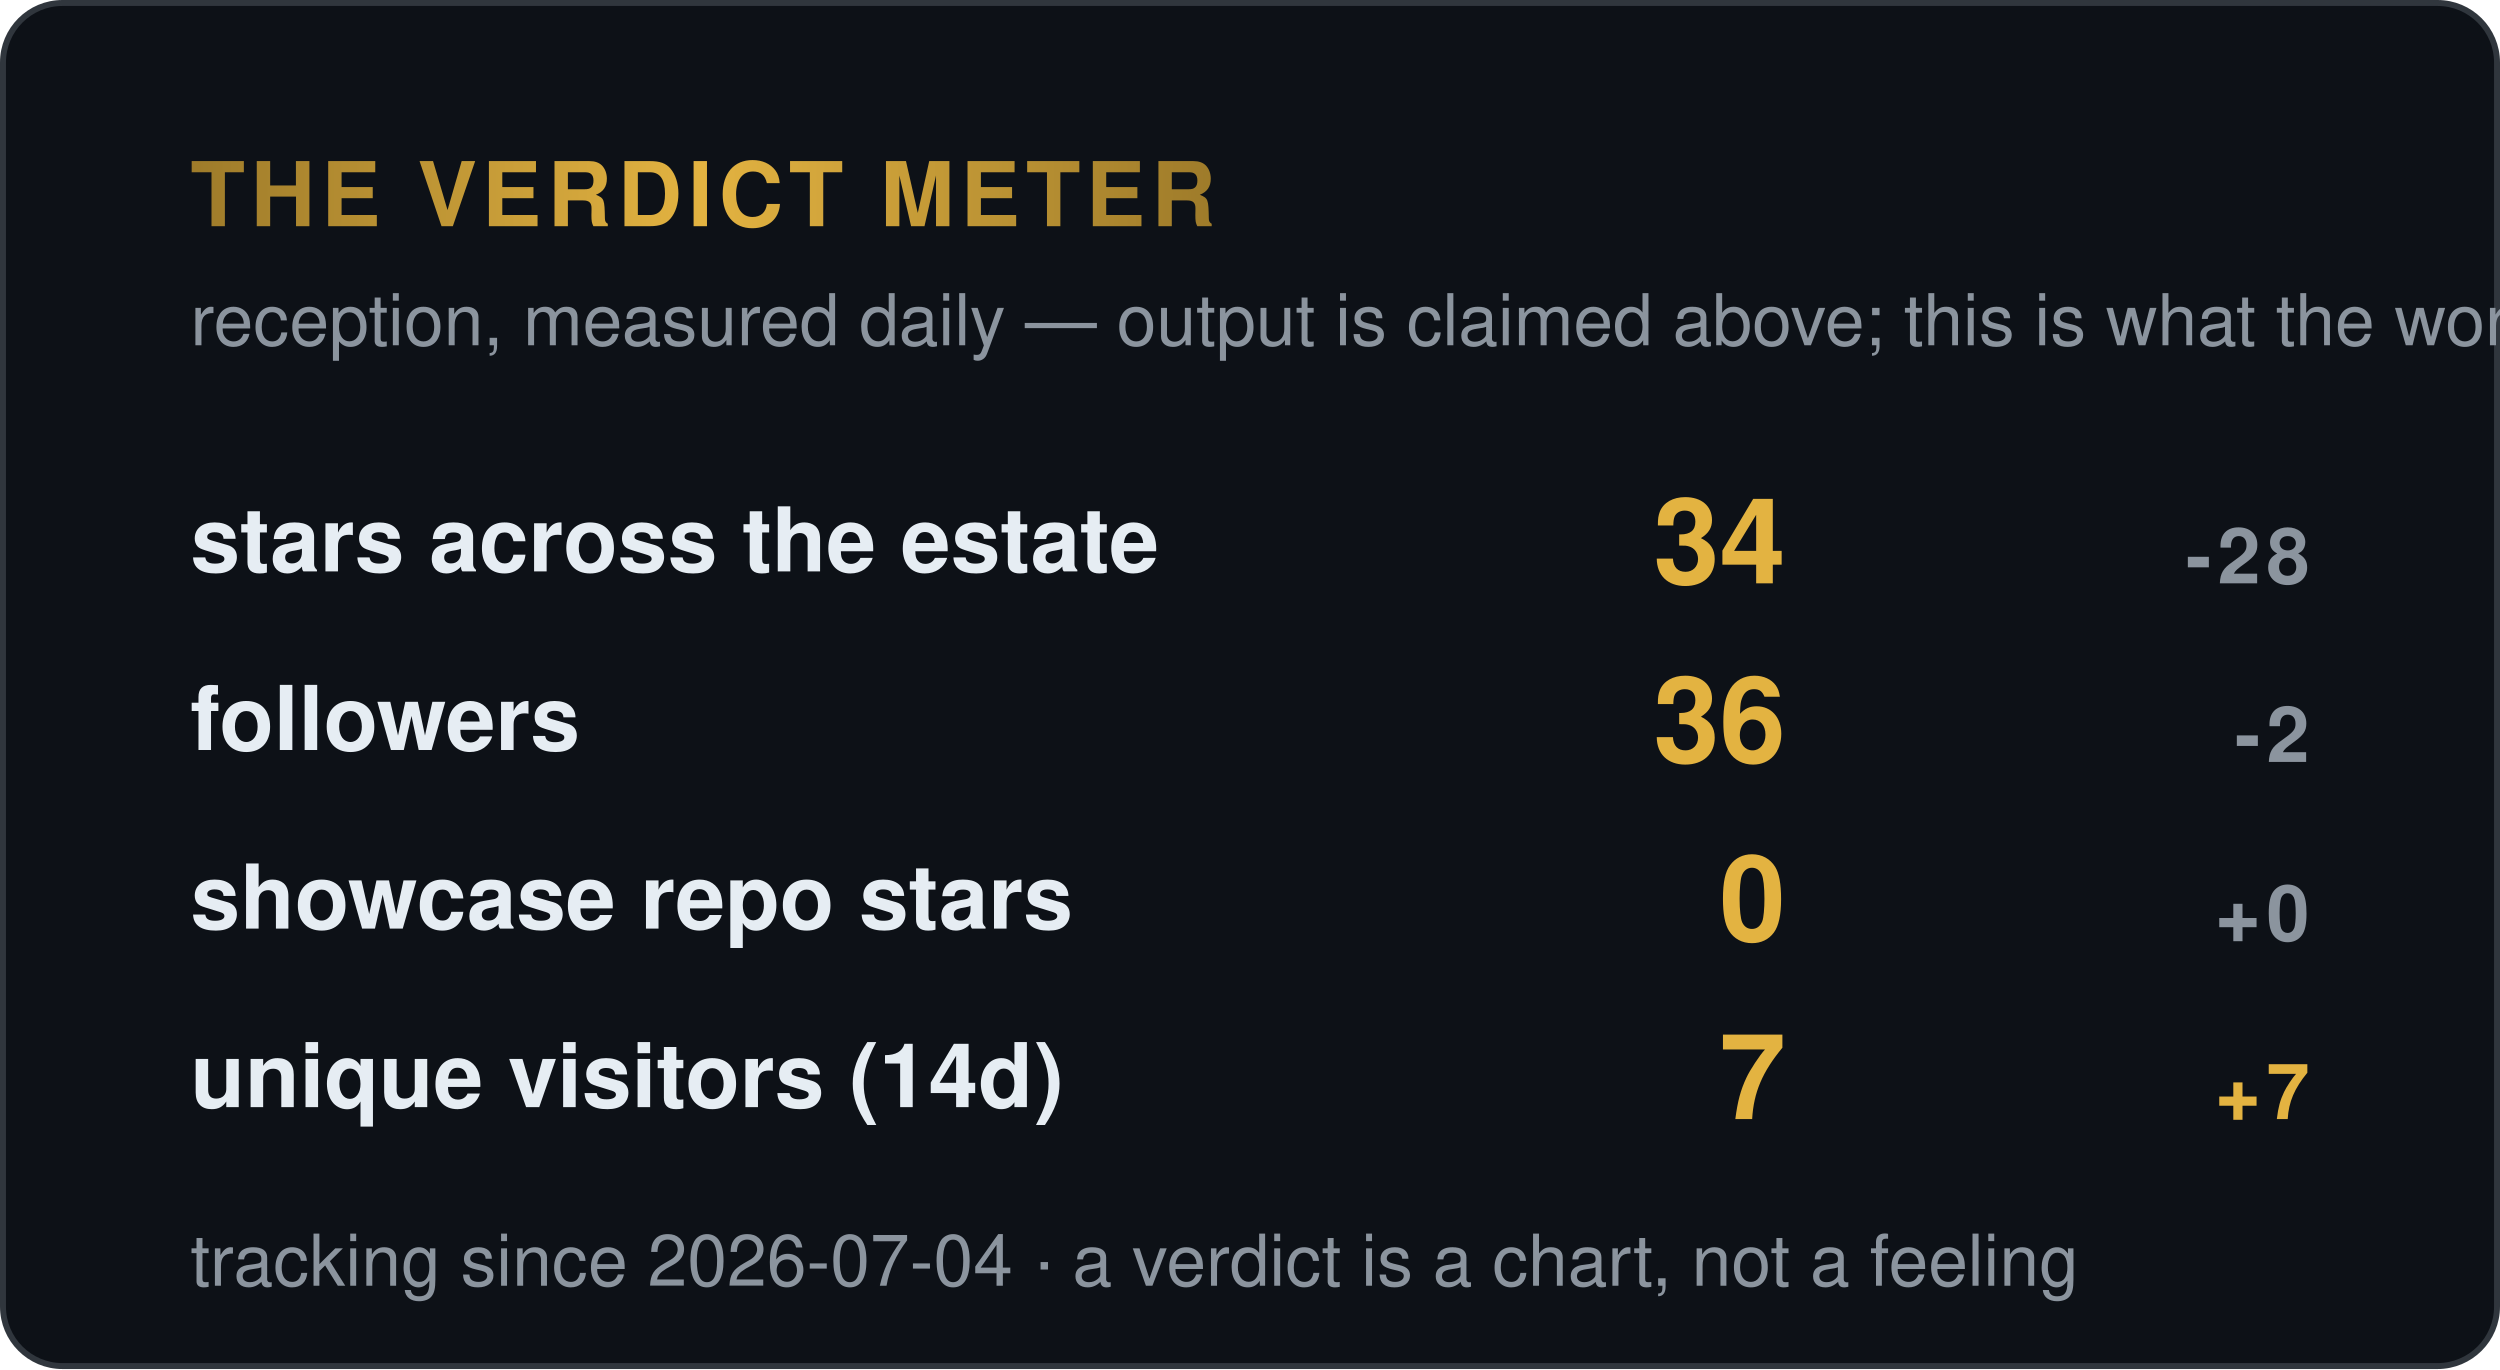
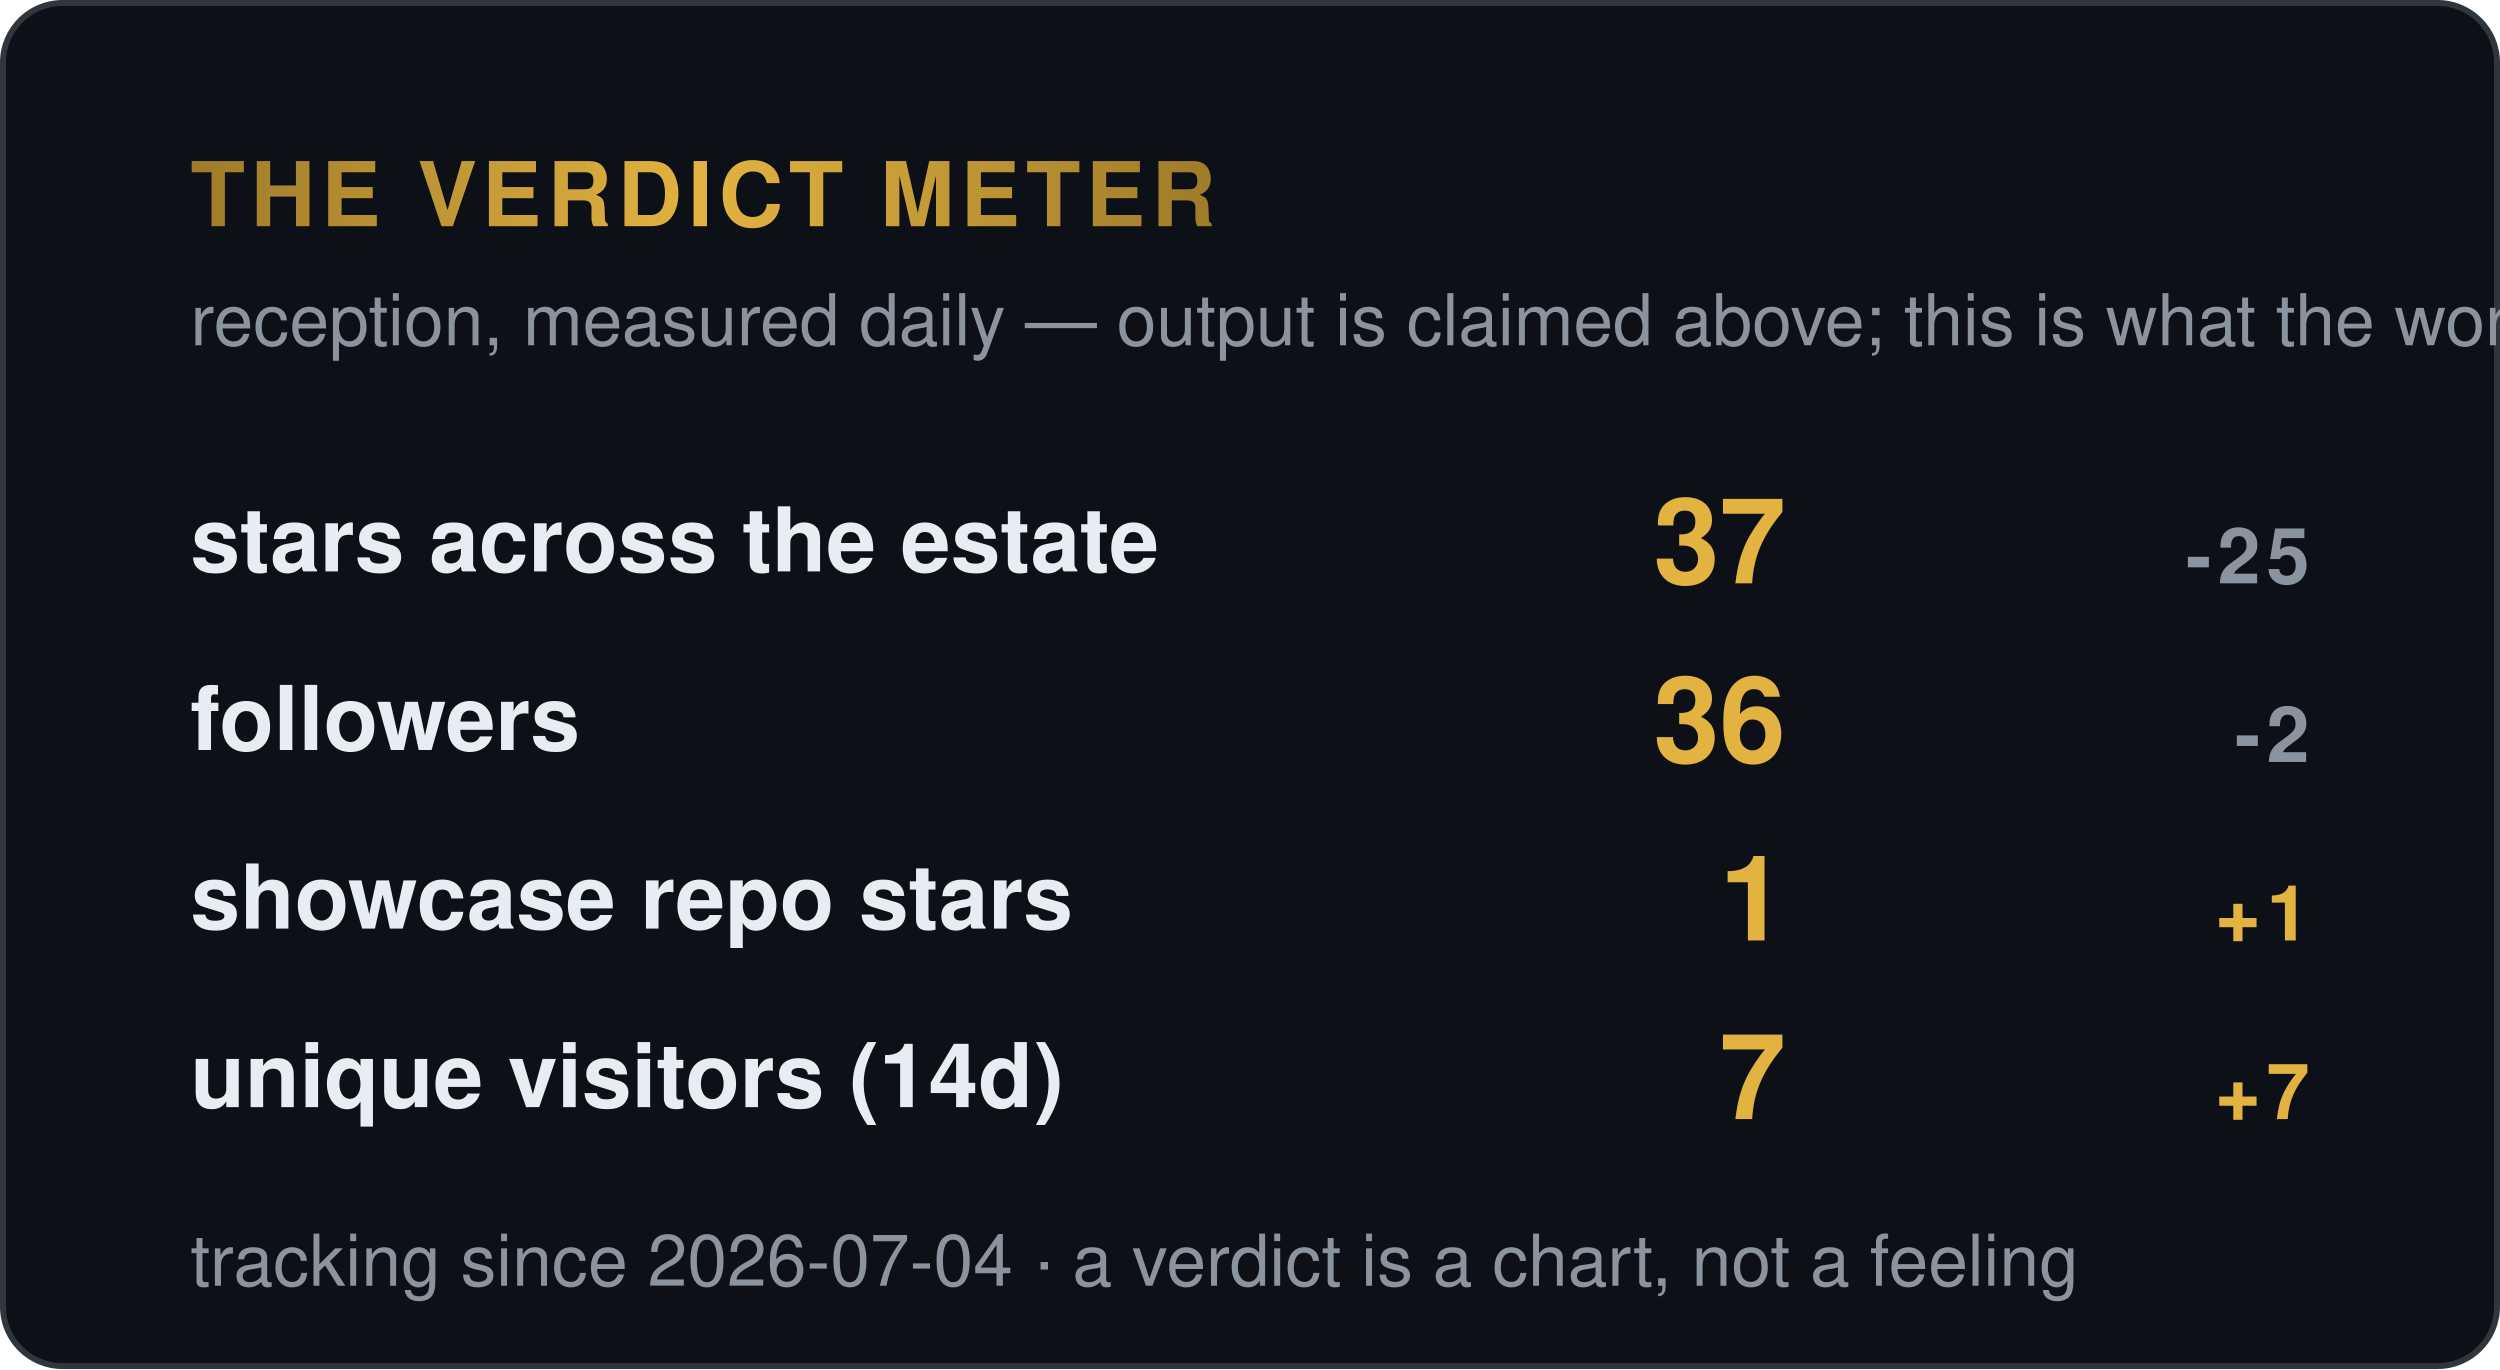
<svg xmlns="http://www.w3.org/2000/svg" width="420" height="230" viewBox="0 0 420 230" role="img" aria-label="Verdict meter — reception signals">
  <style>
    .t { font: 600 15px 'Segoe UI', Helvetica, Arial, sans-serif; fill: #e6edf3; }
    .big { font: 700 34px 'Segoe UI', Helvetica, Arial, sans-serif; fill: #e3b341; }
    .status, .tier { font: 700 13px 'Segoe UI', Helvetica, Arial, sans-serif; letter-spacing: 1px; }
    .ev { font: 400 12px 'Segoe UI', Helvetica, Arial, sans-serif; fill: #8b949e; }
    .fade { opacity: 1; }
  </style>
  <defs>
    <linearGradient id="shV" x1="0%" y1="0%" x2="100%" y2="0%">
      <stop offset="0%" stop-color="#9e7b2a" />
      <stop offset="50%" stop-color="#e3b341">
        <animate attributeName="offset" values="0.2;0.8;0.2" dur="6s" repeatCount="indefinite" />
      </stop>
      <stop offset="100%" stop-color="#9e7b2a" />
    </linearGradient>
  </defs>
  <rect width="419" height="229" x="0.5" y="0.5" rx="10" fill="#0d1117" stroke="#30363d" />
  <text class="tier fade" fill="url(#shV)" x="32" y="38" style="font-size:15px">THE VERDICT METER</text>
  <text class="ev fade d1" x="32" y="58">reception, measured daily — output is claimed above; this is what the world did</text>
  <g class="fade d1" transform="translate(0,96)">
    <text class="t" x="32" y="0">stars across the estate</text>
-     <text class="big" x="300" y="2" style="font-size:20px" text-anchor="end">34</text>
-     <text class="tier" x="388" y="2" text-anchor="end" fill="#8b949e">-28</text>
+     <text class="big" x="300" y="2" style="font-size:20px" text-anchor="end">37</text>
+     <text class="tier" x="388" y="2" text-anchor="end" fill="#8b949e">-25</text>
  </g>
  <g class="fade d2" transform="translate(0,126)">
    <text class="t" x="32" y="0">followers</text>
    <text class="big" x="300" y="2" style="font-size:20px" text-anchor="end">36</text>
    <text class="tier" x="388" y="2" text-anchor="end" fill="#8b949e">-2</text>
  </g>
  <g class="fade d3" transform="translate(0,156)">
    <text class="t" x="32" y="0">showcase repo stars</text>
-     <text class="big" x="300" y="2" style="font-size:20px" text-anchor="end">0</text>
-     <text class="tier" x="388" y="2" text-anchor="end" fill="#8b949e">+0</text>
+     <text class="big" x="300" y="2" style="font-size:20px" text-anchor="end">1</text>
+     <text class="tier" x="388" y="2" text-anchor="end" fill="#e3b341">+1</text>
  </g>
  <g class="fade d4" transform="translate(0,186)">
    <text class="t" x="32" y="0">unique visitors (14d)</text>
    <text class="big" x="300" y="2" style="font-size:20px" text-anchor="end">7</text>
    <text class="tier" x="388" y="2" text-anchor="end" fill="#e3b341">+7</text>
  </g>
  <text class="ev fade d4" x="32" y="216" fill="#8b949e">tracking since 2026-07-04 · a verdict is a chart, not a feeling</text>
</svg>
